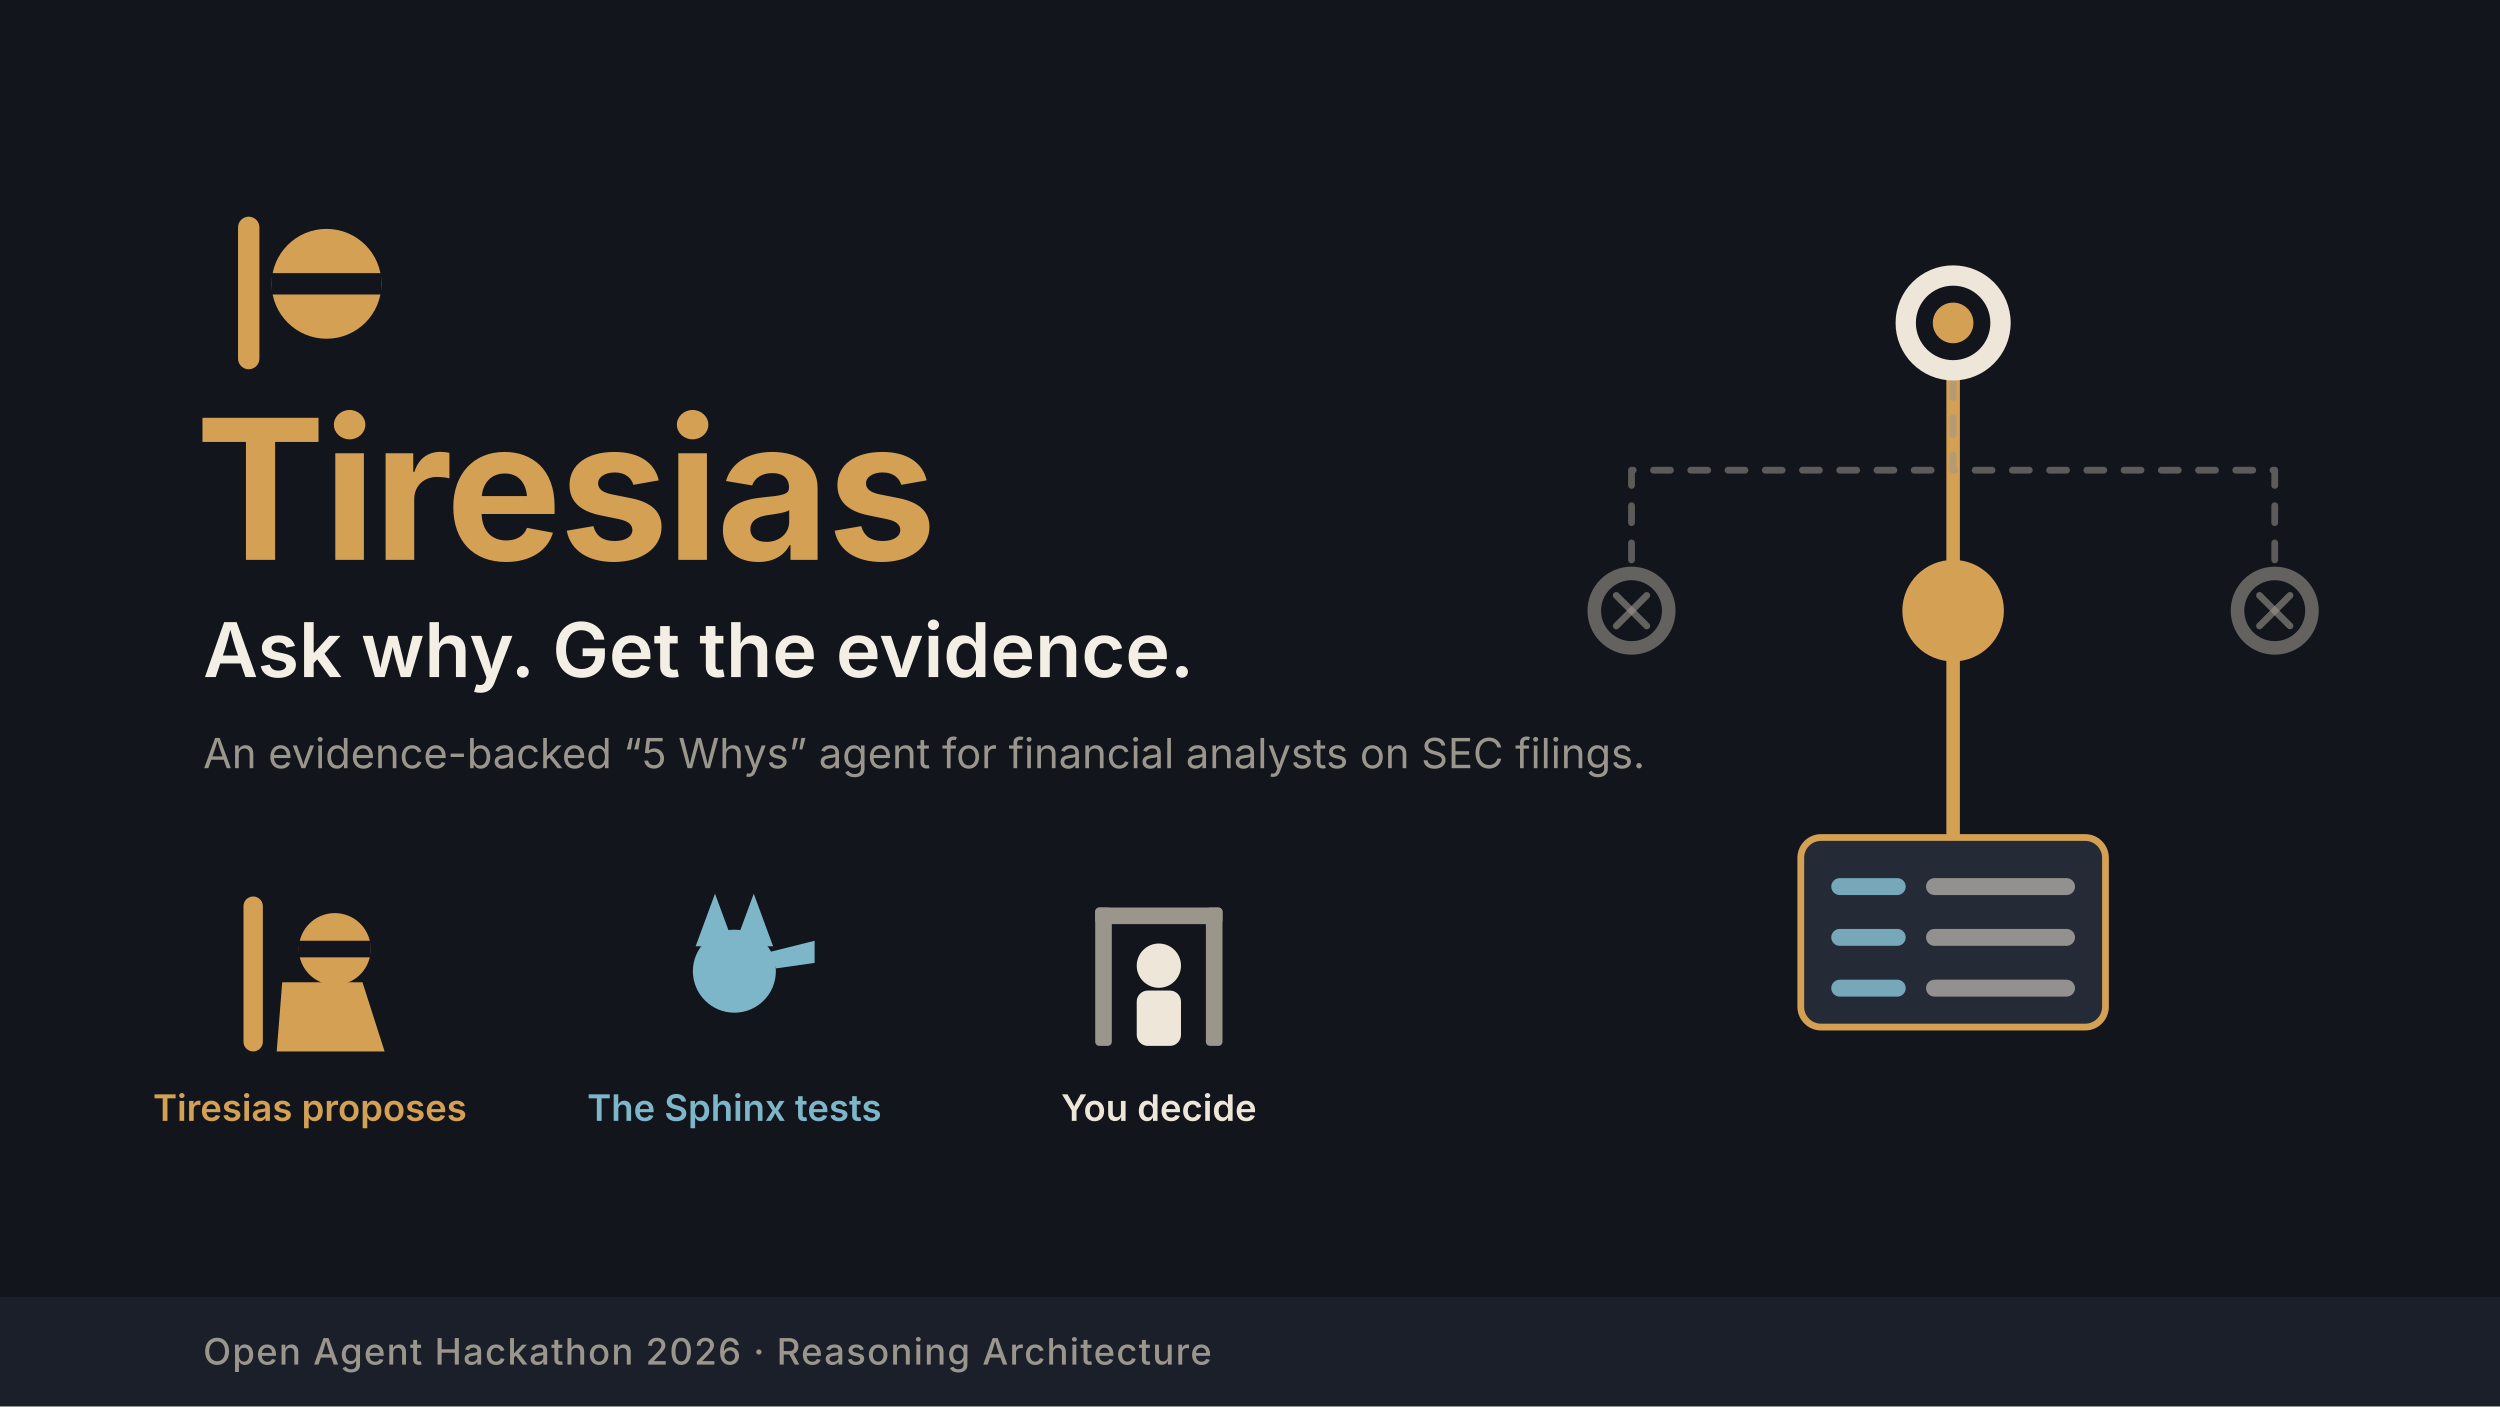
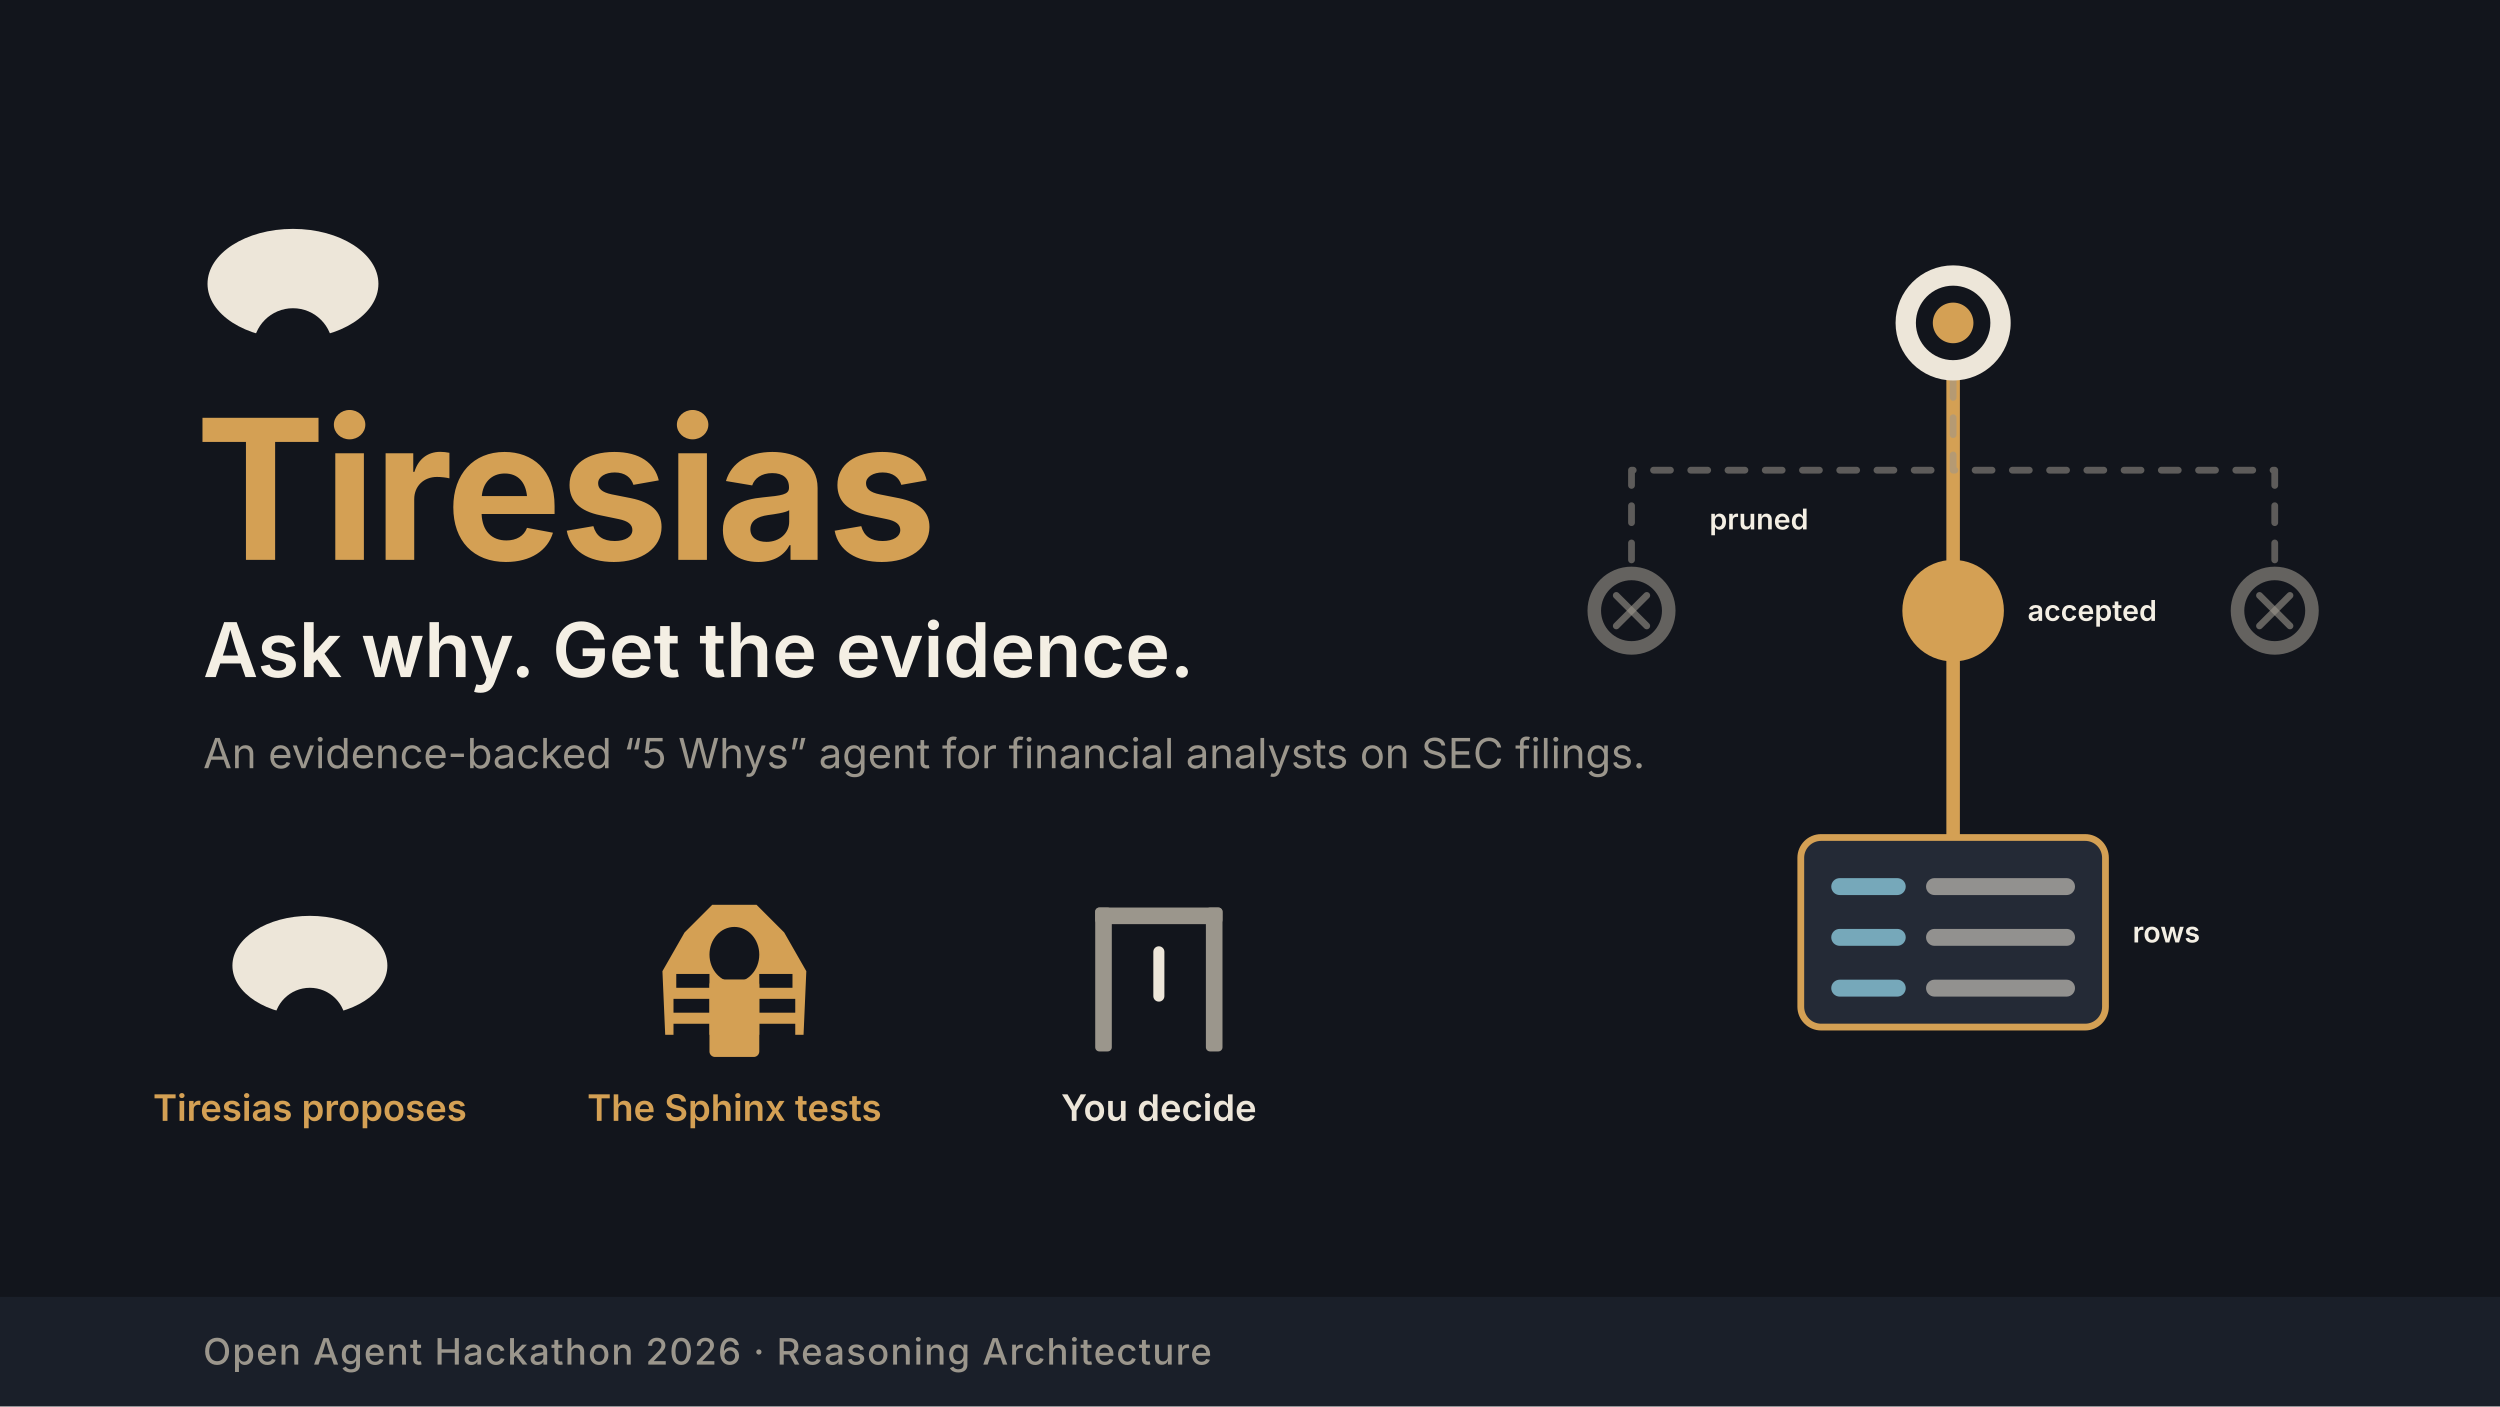
<svg xmlns="http://www.w3.org/2000/svg" viewBox="0 0 1920 1080" width="1920" height="1080" role="img" aria-label="Tiresias: ask why, get the evidence">
  <rect width="1920" height="1080" fill="#12151C" />
  <path d="M1500,292.2 V361.1 H1253 V430" fill="none" stroke="#9B968C" stroke-width="5.2" stroke-linecap="round" stroke-linejoin="round" stroke-dasharray="13 15.6" opacity="0.55" />
  <path d="M1500,292.2 V361.1 H1500 V430" fill="none" stroke="#D4A054" stroke-width="10.4" stroke-linecap="round" stroke-linejoin="round" />
  <path d="M1500,292.2 V361.1 H1747 V430" fill="none" stroke="#9B968C" stroke-width="5.2" stroke-linecap="round" stroke-linejoin="round" stroke-dasharray="13 15.6" opacity="0.55" />
  <path d="M1500,508 V575.6 H1500 V643.2" fill="none" stroke="#D4A054" stroke-width="10.4" stroke-linecap="round" stroke-linejoin="round" />
  <path fill-rule="evenodd" fill="#EDE6D9" d="M1455.8,248a44.2,44.2 0 1,0 88.4,0a44.2,44.2 0 1,0 -88.4,0zM1471.4,248a28.6,28.6 0 1,0 57.2,0a28.6,28.6 0 1,0 -57.2,0z" />
  <circle cx="1500" cy="248" r="15.6" fill="#D4A054" opacity="1" />
  <path fill-rule="evenodd" fill="#9B968C" opacity="0.6" d="M1219.2,469a33.8,33.8 0 1,0 67.6,0a33.8,33.8 0 1,0 -67.6,0zM1229.6,469a23.4,23.4 0 1,0 46.8,0a23.4,23.4 0 1,0 -46.8,0z" />
  <line x1="1241.3" y1="457.3" x2="1264.7" y2="480.7" stroke="#9B968C" stroke-width="5.2" stroke-linecap="round" opacity="0.6" />
  <line x1="1241.3" y1="480.7" x2="1264.7" y2="457.3" stroke="#9B968C" stroke-width="5.2" stroke-linecap="round" opacity="0.6" />
  <circle cx="1500" cy="469" r="39" fill="#D4A054" opacity="1" />
  <path fill-rule="evenodd" fill="#9B968C" opacity="0.6" d="M1713.2,469a33.8,33.8 0 1,0 67.6,0a33.8,33.8 0 1,0 -67.6,0zM1723.6,469a23.4,23.4 0 1,0 46.8,0a23.4,23.4 0 1,0 -46.8,0z" />
  <line x1="1735.3" y1="457.3" x2="1758.7" y2="480.7" stroke="#9B968C" stroke-width="5.2" stroke-linecap="round" opacity="0.6" />
  <line x1="1735.3" y1="480.7" x2="1758.7" y2="457.3" stroke="#9B968C" stroke-width="5.2" stroke-linecap="round" opacity="0.6" />
  <rect x="1383" y="643.2" width="234" height="145.6" rx="15.6" fill="#242A36" stroke="#D4A054" stroke-width="5.2" opacity="1" />
  <rect x="1406.4" y="674.4" width="57.2" height="13" rx="6.5" fill="#7EB6C9" opacity="0.9" />
  <rect x="1479.2" y="674.4" width="114.4" height="13" rx="6.5" fill="#EDE6D9" opacity="0.55" />
  <rect x="1406.4" y="713.4" width="57.2" height="13" rx="6.5" fill="#7EB6C9" opacity="0.9" />
  <rect x="1479.2" y="713.4" width="114.4" height="13" rx="6.5" fill="#EDE6D9" opacity="0.55" />
  <rect x="1406.4" y="752.4" width="57.2" height="13" rx="6.5" fill="#7EB6C9" opacity="0.9" />
  <rect x="1479.2" y="752.4" width="114.4" height="13" rx="6.5" fill="#EDE6D9" opacity="0.55" />
+   <text x="1557.2" y="476.8" font-family="Inter, 'SF Pro Display', system-ui, -apple-system, 'Segoe UI', Helvetica, Arial, sans-serif" font-size="22" font-weight="600" fill="#F4EFE4" text-anchor="start">accepted</text>
+   <text x="1312.8" y="406.6" font-family="Inter, 'SF Pro Display', system-ui, -apple-system, 'Segoe UI', Helvetica, Arial, sans-serif" font-size="22" font-weight="600" fill="#F4EFE4" text-anchor="start">pruned</text>
+   <text x="1637.8" y="723.8" font-family="Inter, 'SF Pro Display', system-ui, -apple-system, 'Segoe UI', Helvetica, Arial, sans-serif" font-size="22" font-weight="600" fill="#F4EFE4" text-anchor="start">rows</text>
  <g transform="translate(150 150) scale(1.17188)">
-     <rect x="28" y="14" width="14" height="100" rx="7" ry="7" fill="#D4A054" />
    <defs>
-       <mask id="veil-logo" maskUnits="userSpaceOnUse">
-         <rect x="0" y="0" width="128" height="128" fill="white" />
-         <rect x="50" y="51.0" width="72" height="14" fill="black" />
+       <mask id="eye-cover" maskUnits="userSpaceOnUse">
+         <rect x="0" y="0" width="128" height="128" fill="black" />
+         <ellipse cx="64" cy="58" rx="56" ry="36" fill="white" />
+         <circle cx="64" cy="100" r="26" fill="black" />
      </mask>
    </defs>
-     <circle cx="86" cy="58" r="36" fill="#D4A054" mask="url(#veil-logo)" />
+     <rect x="0" y="0" width="128" height="128" fill="#EDE6D9" mask="url(#eye-cover)" />
  </g>
  <text x="150" y="430" font-family="Inter, 'SF Pro Display', system-ui, -apple-system, 'Segoe UI', Helvetica, Arial, sans-serif" font-size="150" font-weight="700" fill="#D4A054" text-anchor="start" letter-spacing="-2">Tiresias</text>
  <text x="156" y="520" font-family="Inter, 'SF Pro Display', system-ui, -apple-system, 'Segoe UI', Helvetica, Arial, sans-serif" font-size="58" font-weight="600" fill="#F4EFE4" text-anchor="start">Ask why. Get the evidence.</text>
  <text x="156" y="590" font-family="Inter, 'SF Pro Display', system-ui, -apple-system, 'Segoe UI', Helvetica, Arial, sans-serif" font-size="32" font-weight="400" fill="#9B968C" text-anchor="start">An evidence-backed “5 Whys” agent for financial analysts on SEC filings.</text>
  <g transform="translate(170 680) scale(1.0625)">
-     <rect x="16" y="8" width="14" height="112" rx="7" ry="7" fill="#D4A054" />
-     <polygon points="44,70 40,120 118,120 102,70" fill="#D4A054" />
    <defs>
-       <mask id="veil-tiresias-c0" maskUnits="userSpaceOnUse">
-         <rect x="0" y="0" width="128" height="128" fill="white" />
-         <rect x="56" y="40.0" width="52" height="12" fill="black" />
+       <mask id="eye-cover" maskUnits="userSpaceOnUse">
+         <rect x="0" y="0" width="128" height="128" fill="black" />
+         <ellipse cx="64" cy="58" rx="56" ry="36" fill="white" />
+         <circle cx="64" cy="100" r="26" fill="black" />
      </mask>
    </defs>
-     <circle cx="82" cy="46" r="26" fill="#D4A054" mask="url(#veil-tiresias-c0)" />
+     <rect x="0" y="0" width="128" height="128" fill="#EDE6D9" mask="url(#eye-cover)" />
  </g>
  <text x="238" y="860.8" font-family="Inter, 'SF Pro Display', system-ui, -apple-system, 'Segoe UI', Helvetica, Arial, sans-serif" font-size="28" font-weight="600" fill="#D4A054" text-anchor="middle">Tiresias proposes</text>
  <g transform="translate(496 680) scale(1.0625)">
-     <polygon points="36,44 50,6 64,44" fill="#7EB6C9" />
-     <polygon points="64,44 78,6 92,44" fill="#7EB6C9" />
-     <circle cx="64" cy="62" r="30" fill="#7EB6C9" />
-     <polygon points="90,48 122,40 122,56 94,60" fill="#7EB6C9" />
+     <defs>
+       <mask id="sphinx-head" maskUnits="userSpaceOnUse">
+         <rect x="0" y="0" width="128" height="128" fill="black" />
+         <polygon points="14,108 12,62 28,34 48,14 80,14 100,34 116,62 114,108" fill="white" />
+         <ellipse cx="64" cy="50" rx="18" ry="20" fill="black" />
+         <rect x="22" y="64" width="24" height="10" fill="black" />
+         <rect x="20" y="82" width="26" height="10" fill="black" />
+         <rect x="20" y="100" width="26" height="10" fill="black" />
+         <rect x="82" y="64" width="24" height="10" fill="black" />
+         <rect x="82" y="82" width="26" height="10" fill="black" />
+         <rect x="82" y="100" width="26" height="10" fill="black" />
+       </mask>
+     </defs>
+     <rect x="0" y="0" width="128" height="128" fill="#D4A054" mask="url(#sphinx-head)" />
+     <rect x="46" y="68" width="36" height="56" rx="4" ry="4" fill="#D4A054" />
  </g>
-   <text x="564" y="860.8" font-family="Inter, 'SF Pro Display', system-ui, -apple-system, 'Segoe UI', Helvetica, Arial, sans-serif" font-size="28" font-weight="600" fill="#7EB6C9" text-anchor="middle">The Sphinx tests</text>
+   <text x="564" y="860.8" font-family="Inter, 'SF Pro Display', system-ui, -apple-system, 'Segoe UI', Helvetica, Arial, sans-serif" font-size="28" font-weight="600" fill="#D4A054" text-anchor="middle">The Sphinx tests</text>
  <g transform="translate(822 680) scale(1.0625)">
-     <rect x="18" y="16" width="12" height="100" rx="3" ry="3" fill="#9B968C" />
-     <rect x="98" y="16" width="12" height="100" rx="3" ry="3" fill="#9B968C" />
+     <rect x="18" y="16" width="12" height="104" rx="3" ry="3" fill="#9B968C" />
+     <rect x="98" y="16" width="12" height="104" rx="3" ry="3" fill="#9B968C" />
    <rect x="18" y="16" width="92" height="12" rx="3" ry="3" fill="#9B968C" />
-     <circle cx="64" cy="58" r="16" fill="#EDE6D9" />
-     <rect x="48" y="76" width="32" height="40" rx="8" ry="8" fill="#EDE6D9" />
+     <rect x="60" y="44" width="8" height="40" rx="4" ry="4" fill="#EDE6D9" />
  </g>
  <text x="890" y="860.8" font-family="Inter, 'SF Pro Display', system-ui, -apple-system, 'Segoe UI', Helvetica, Arial, sans-serif" font-size="28" font-weight="600" fill="#EDE6D9" text-anchor="middle">You decide</text>
  <rect x="0" y="996" width="1920" height="84" fill="#1A1F29" />
  <text x="156" y="1048" font-family="Inter, 'SF Pro Display', system-ui, -apple-system, 'Segoe UI', Helvetica, Arial, sans-serif" font-size="28" font-weight="500" fill="#9B968C" text-anchor="start" letter-spacing="1">Open Agent Hackathon 2026  ·  Reasoning Architecture</text>
</svg>
